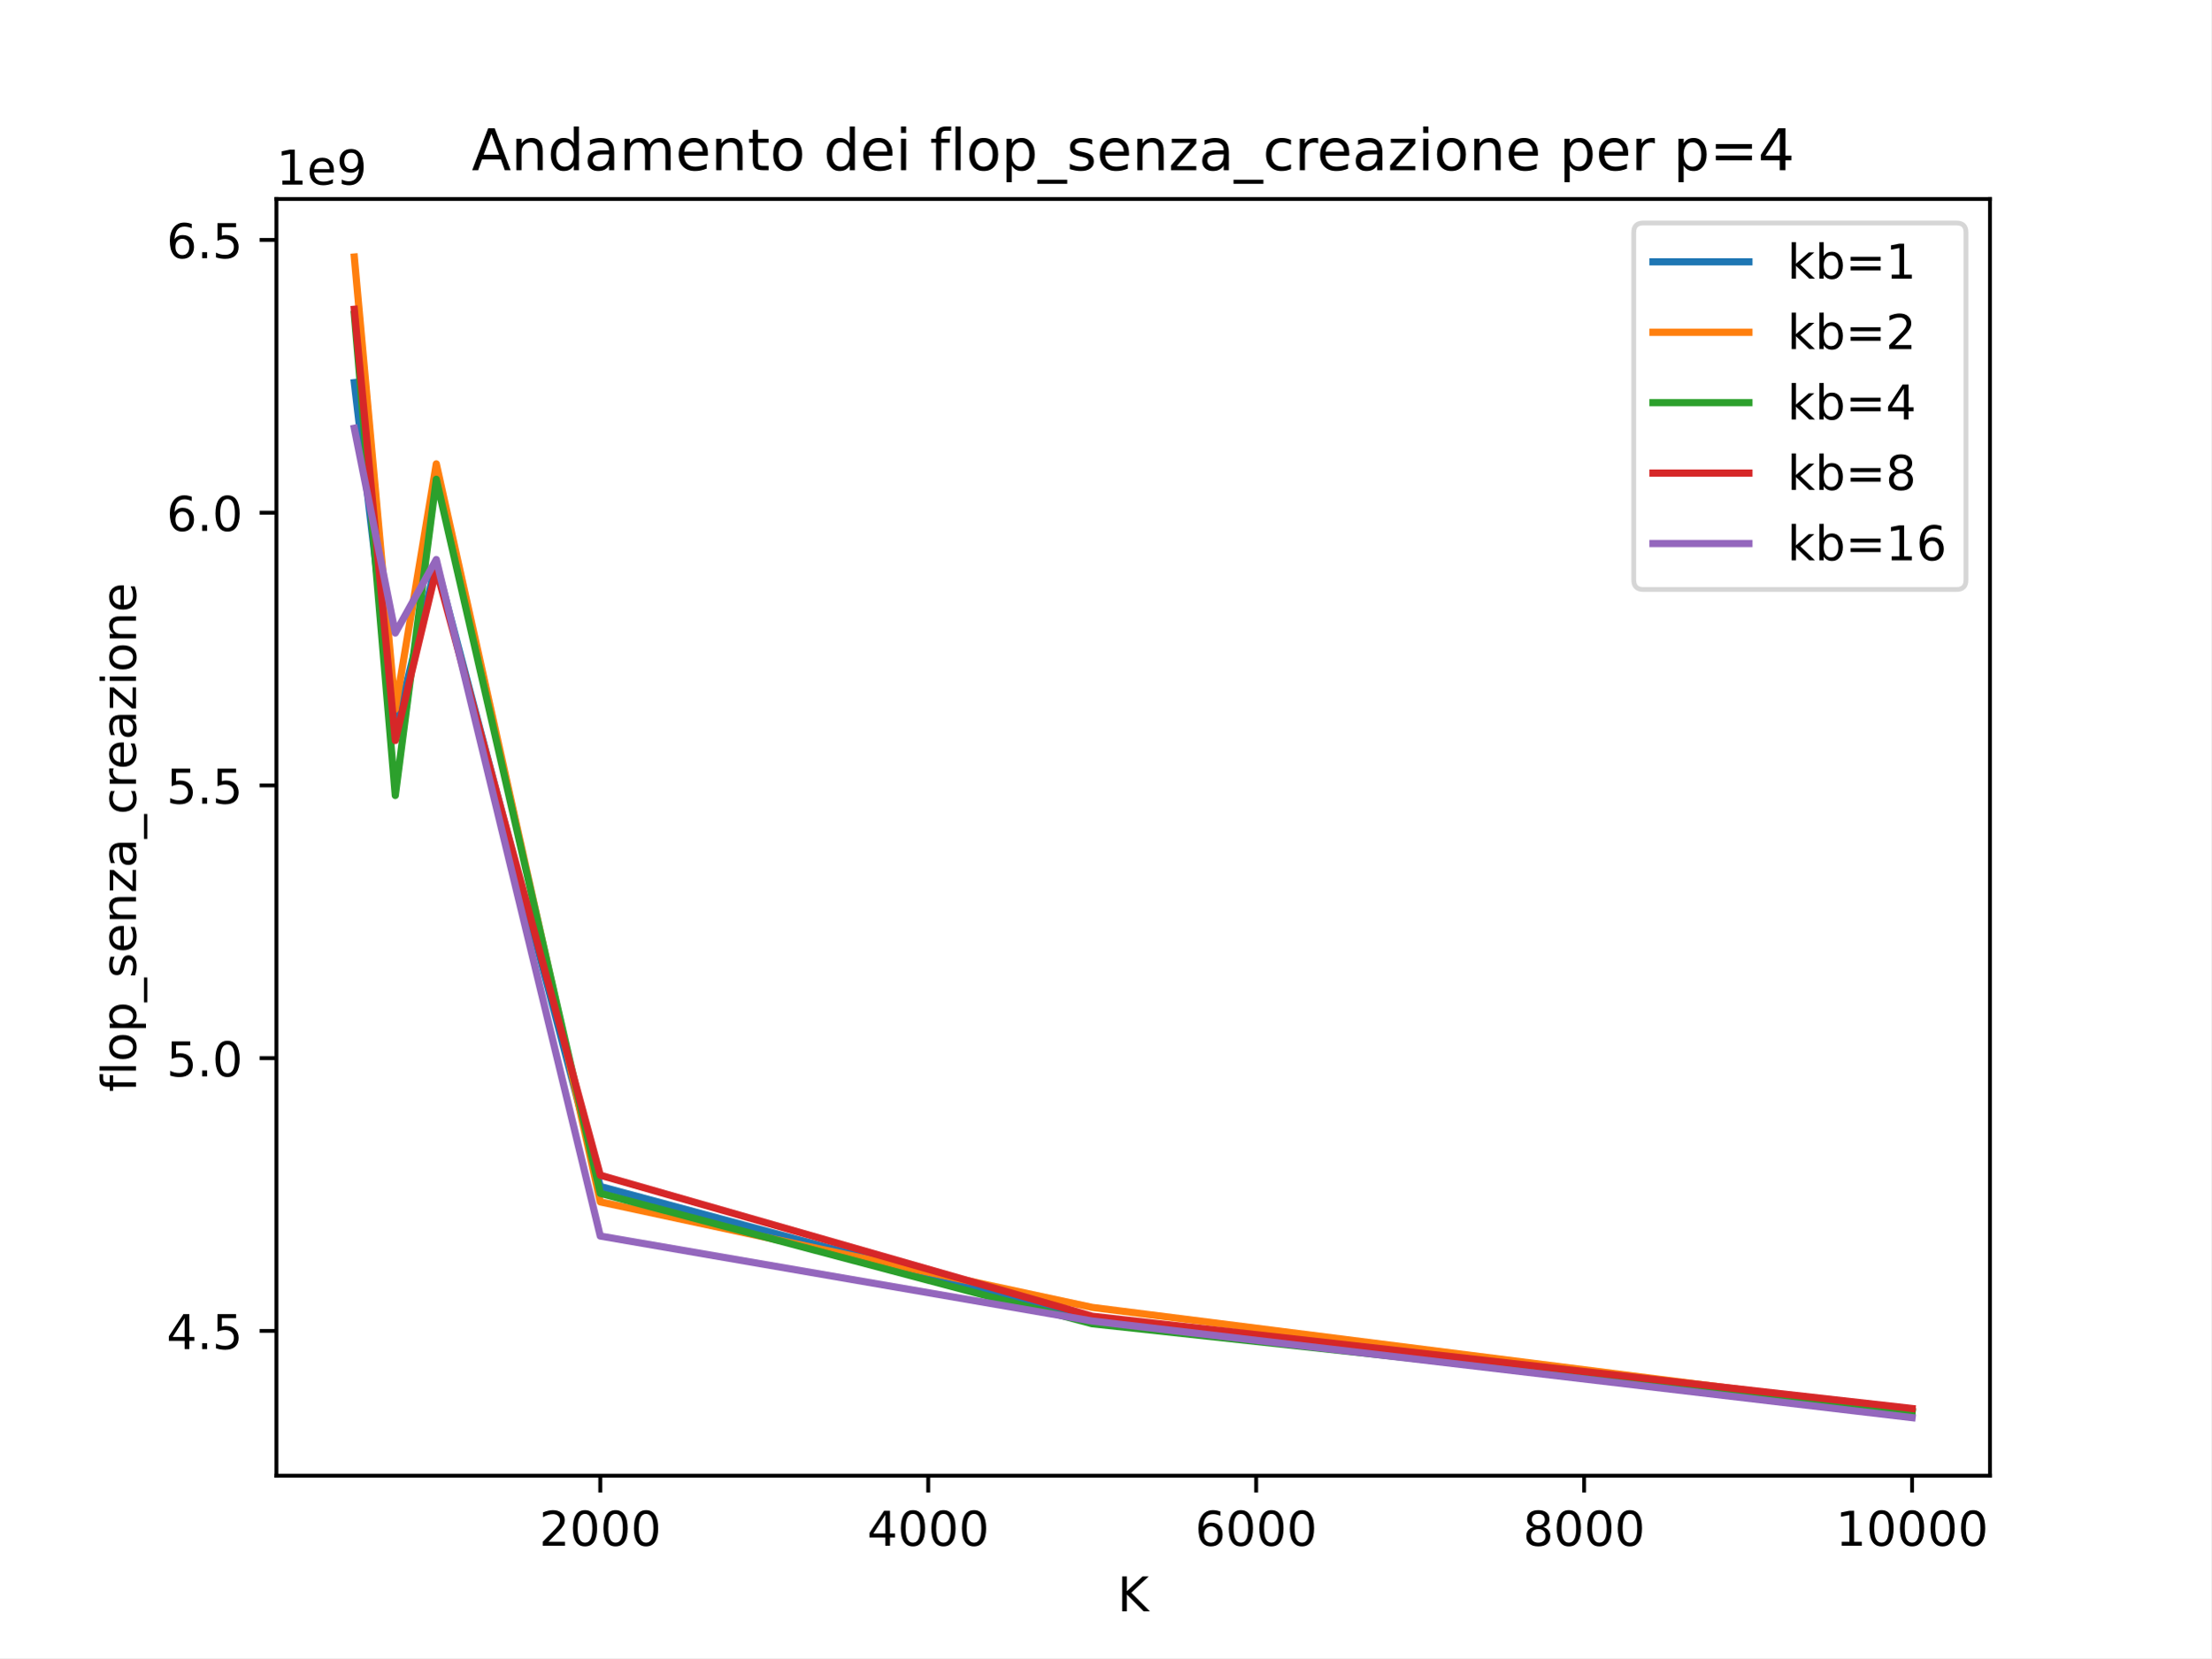
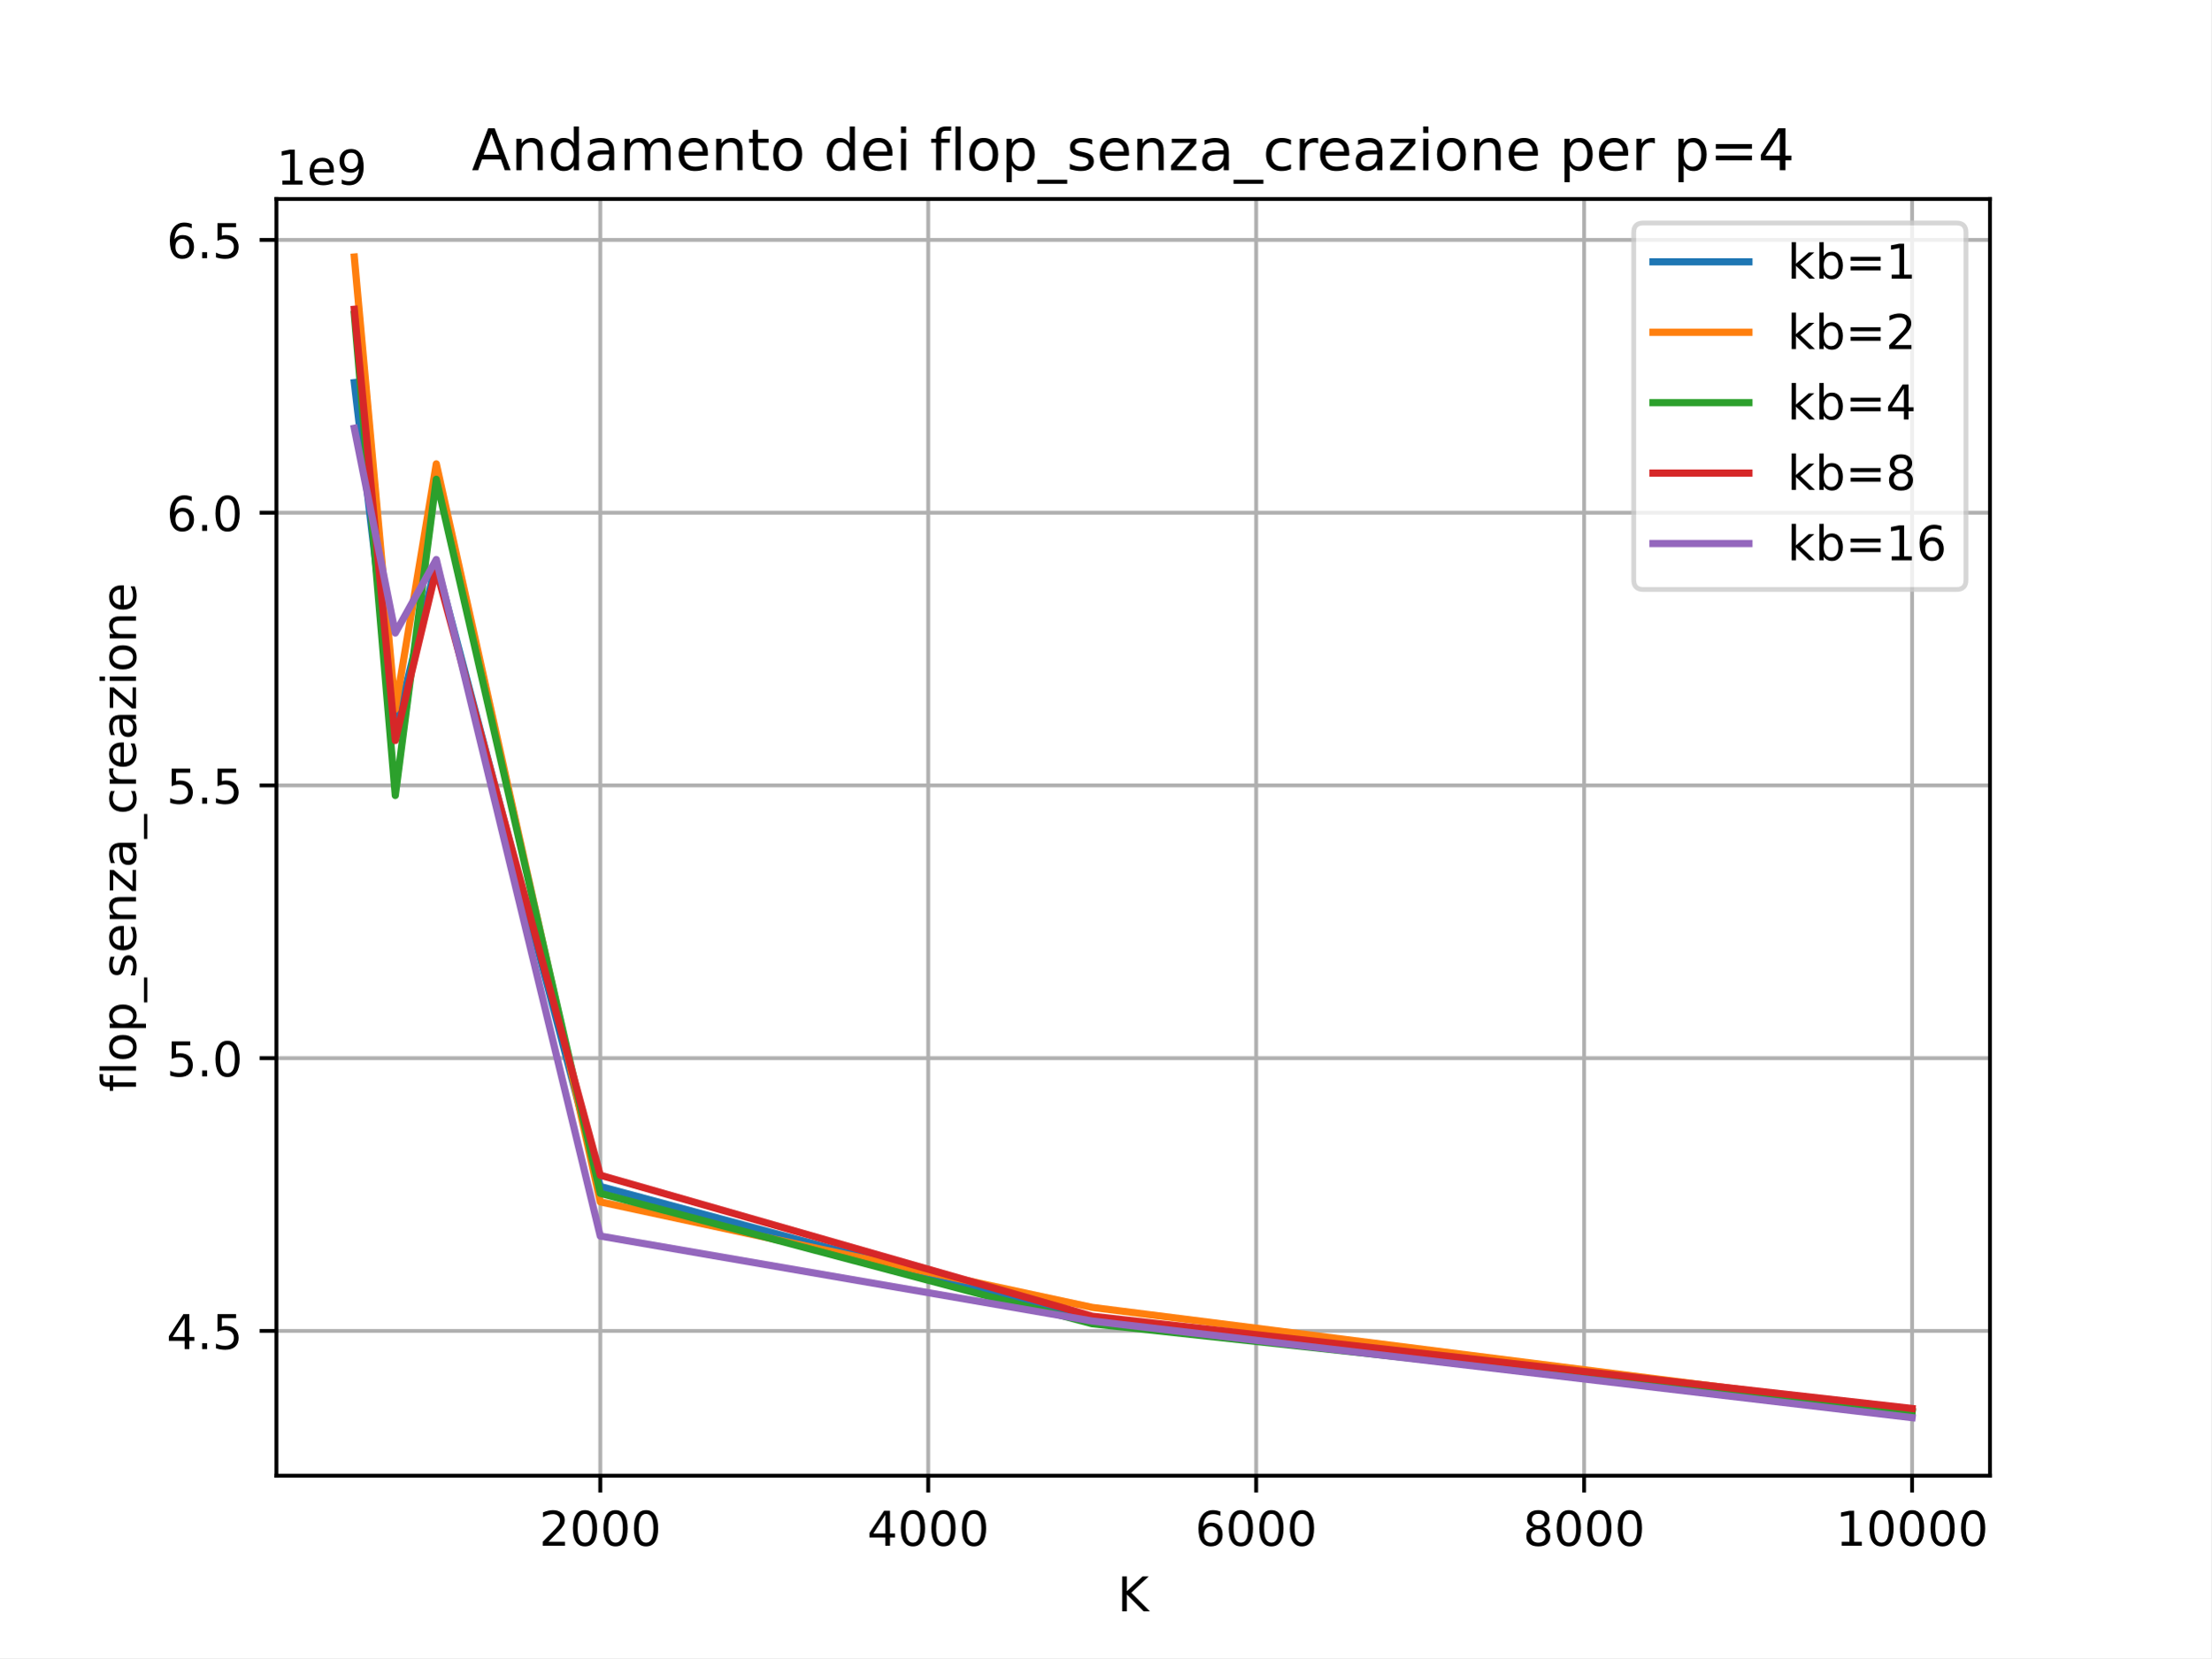
<svg xmlns="http://www.w3.org/2000/svg" xmlns:xlink="http://www.w3.org/1999/xlink" width="460.8pt" height="345.6pt" viewBox="0 0 460.8 345.6" version="1.1">
  <defs>
    <style type="text/css">*{stroke-linejoin: round; stroke-linecap: butt}</style>
  </defs>
  <g id="figure_1">
    <g id="patch_1">
      <path d="M 0 345.6  L 460.8 345.6  L 460.8 0  L 0 0  z " style="fill: #ffffff" />
    </g>
    <g id="axes_1">
      <g id="patch_2">
        <path d="M 57.6 307.584  L 414.72 307.584  L 414.72 41.472  L 57.6 41.472  z " style="fill: #ffffff" />
      </g>
      <g id="matplotlib.axis_1">
        <g id="xtick_1">
          <g id="line2d_1">
-             <defs>
-               <path id="m6071550f7d" d="M 0 0  L 0 3.5  " style="stroke: #000000; stroke-width: 0.8" />
-             </defs>
-             <g>
-               <use xlink:href="#m6071550f7d" x="125.094" y="307.584" style="stroke: #000000; stroke-width: 0.8" />
+             <path d="M 125.094 307.584  L 125.094 41.472  " clip-path="url(#p1a2423711f)" style="fill: none; stroke: #b0b0b0; stroke-width: 0.8; stroke-linecap: square" />
+           </g>
+           <g id="line2d_2">
+             <defs>
+               <path id="mfb0d818ae1" d="M 0 0  L 0 3.5  " style="stroke: #000000; stroke-width: 0.8" />
+             </defs>
+             <g>
+               <use xlink:href="#mfb0d818ae1" x="125.094" y="307.584" style="stroke: #000000; stroke-width: 0.8" />
            </g>
          </g>
          <g id="text_1">
            <g transform="translate(112.369 322.1824) scale(0.1 -0.1)">
              <defs>
                <path id="DejaVuSans-32" d="M 1228 531  L 3431 531  L 3431 0  L 469 0  L 469 531  Q 828 903 1448 1529  Q 2069 2156 2228 2338  Q 2531 2678 2651 2914  Q 2772 3150 2772 3378  Q 2772 3750 2511 3984  Q 2250 4219 1831 4219  Q 1534 4219 1204 4116  Q 875 4013 500 3803  L 500 4441  Q 881 4594 1212 4672  Q 1544 4750 1819 4750  Q 2544 4750 2975 4387  Q 3406 4025 3406 3419  Q 3406 3131 3298 2873  Q 3191 2616 2906 2266  Q 2828 2175 2409 1742  Q 1991 1309 1228 531  z " transform="scale(0.015625)" />
                <path id="DejaVuSans-30" d="M 2034 4250  Q 1547 4250 1301 3770  Q 1056 3291 1056 2328  Q 1056 1369 1301 889  Q 1547 409 2034 409  Q 2525 409 2770 889  Q 3016 1369 3016 2328  Q 3016 3291 2770 3770  Q 2525 4250 2034 4250  z M 2034 4750  Q 2819 4750 3233 4129  Q 3647 3509 3647 2328  Q 3647 1150 3233 529  Q 2819 -91 2034 -91  Q 1250 -91 836 529  Q 422 1150 422 2328  Q 422 3509 836 4129  Q 1250 4750 2034 4750  z " transform="scale(0.015625)" />
              </defs>
              <use xlink:href="#DejaVuSans-32" />
              <use xlink:href="#DejaVuSans-30" x="63.623" />
              <use xlink:href="#DejaVuSans-30" x="127.246" />
              <use xlink:href="#DejaVuSans-30" x="190.869" />
            </g>
          </g>
        </g>
        <g id="xtick_2">
-           <g id="line2d_2">
-             <g>
-               <use xlink:href="#m6071550f7d" x="193.442" y="307.584" style="stroke: #000000; stroke-width: 0.8" />
+           <g id="line2d_3">
+             <path d="M 193.442 307.584  L 193.442 41.472  " clip-path="url(#p1a2423711f)" style="fill: none; stroke: #b0b0b0; stroke-width: 0.8; stroke-linecap: square" />
+           </g>
+           <g id="line2d_4">
+             <g>
+               <use xlink:href="#mfb0d818ae1" x="193.442" y="307.584" style="stroke: #000000; stroke-width: 0.8" />
            </g>
          </g>
          <g id="text_2">
            <g transform="translate(180.7173 322.1824) scale(0.1 -0.1)">
              <defs>
                <path id="DejaVuSans-34" d="M 2419 4116  L 825 1625  L 2419 1625  L 2419 4116  z M 2253 4666  L 3047 4666  L 3047 1625  L 3713 1625  L 3713 1100  L 3047 1100  L 3047 0  L 2419 0  L 2419 1100  L 313 1100  L 313 1709  L 2253 4666  z " transform="scale(0.015625)" />
              </defs>
              <use xlink:href="#DejaVuSans-34" />
              <use xlink:href="#DejaVuSans-30" x="63.623" />
              <use xlink:href="#DejaVuSans-30" x="127.246" />
              <use xlink:href="#DejaVuSans-30" x="190.869" />
            </g>
          </g>
        </g>
        <g id="xtick_3">
-           <g id="line2d_3">
-             <g>
-               <use xlink:href="#m6071550f7d" x="261.791" y="307.584" style="stroke: #000000; stroke-width: 0.8" />
+           <g id="line2d_5">
+             <path d="M 261.791 307.584  L 261.791 41.472  " clip-path="url(#p1a2423711f)" style="fill: none; stroke: #b0b0b0; stroke-width: 0.8; stroke-linecap: square" />
+           </g>
+           <g id="line2d_6">
+             <g>
+               <use xlink:href="#mfb0d818ae1" x="261.791" y="307.584" style="stroke: #000000; stroke-width: 0.8" />
            </g>
          </g>
          <g id="text_3">
            <g transform="translate(249.0656 322.1824) scale(0.1 -0.1)">
              <defs>
                <path id="DejaVuSans-36" d="M 2113 2584  Q 1688 2584 1439 2293  Q 1191 2003 1191 1497  Q 1191 994 1439 701  Q 1688 409 2113 409  Q 2538 409 2786 701  Q 3034 994 3034 1497  Q 3034 2003 2786 2293  Q 2538 2584 2113 2584  z M 3366 4563  L 3366 3988  Q 3128 4100 2886 4159  Q 2644 4219 2406 4219  Q 1781 4219 1451 3797  Q 1122 3375 1075 2522  Q 1259 2794 1537 2939  Q 1816 3084 2150 3084  Q 2853 3084 3261 2657  Q 3669 2231 3669 1497  Q 3669 778 3244 343  Q 2819 -91 2113 -91  Q 1303 -91 875 529  Q 447 1150 447 2328  Q 447 3434 972 4092  Q 1497 4750 2381 4750  Q 2619 4750 2861 4703  Q 3103 4656 3366 4563  z " transform="scale(0.015625)" />
              </defs>
              <use xlink:href="#DejaVuSans-36" />
              <use xlink:href="#DejaVuSans-30" x="63.623" />
              <use xlink:href="#DejaVuSans-30" x="127.246" />
              <use xlink:href="#DejaVuSans-30" x="190.869" />
            </g>
          </g>
        </g>
        <g id="xtick_4">
-           <g id="line2d_4">
-             <g>
-               <use xlink:href="#m6071550f7d" x="330.139" y="307.584" style="stroke: #000000; stroke-width: 0.8" />
+           <g id="line2d_7">
+             <path d="M 330.139 307.584  L 330.139 41.472  " clip-path="url(#p1a2423711f)" style="fill: none; stroke: #b0b0b0; stroke-width: 0.8; stroke-linecap: square" />
+           </g>
+           <g id="line2d_8">
+             <g>
+               <use xlink:href="#mfb0d818ae1" x="330.139" y="307.584" style="stroke: #000000; stroke-width: 0.8" />
            </g>
          </g>
          <g id="text_4">
            <g transform="translate(317.4139 322.1824) scale(0.1 -0.1)">
              <defs>
                <path id="DejaVuSans-38" d="M 2034 2216  Q 1584 2216 1326 1975  Q 1069 1734 1069 1313  Q 1069 891 1326 650  Q 1584 409 2034 409  Q 2484 409 2743 651  Q 3003 894 3003 1313  Q 3003 1734 2745 1975  Q 2488 2216 2034 2216  z M 1403 2484  Q 997 2584 770 2862  Q 544 3141 544 3541  Q 544 4100 942 4425  Q 1341 4750 2034 4750  Q 2731 4750 3128 4425  Q 3525 4100 3525 3541  Q 3525 3141 3298 2862  Q 3072 2584 2669 2484  Q 3125 2378 3379 2068  Q 3634 1759 3634 1313  Q 3634 634 3220 271  Q 2806 -91 2034 -91  Q 1263 -91 848 271  Q 434 634 434 1313  Q 434 1759 690 2068  Q 947 2378 1403 2484  z M 1172 3481  Q 1172 3119 1398 2916  Q 1625 2713 2034 2713  Q 2441 2713 2670 2916  Q 2900 3119 2900 3481  Q 2900 3844 2670 4047  Q 2441 4250 2034 4250  Q 1625 4250 1398 4047  Q 1172 3844 1172 3481  z " transform="scale(0.015625)" />
              </defs>
              <use xlink:href="#DejaVuSans-38" />
              <use xlink:href="#DejaVuSans-30" x="63.623" />
              <use xlink:href="#DejaVuSans-30" x="127.246" />
              <use xlink:href="#DejaVuSans-30" x="190.869" />
            </g>
          </g>
        </g>
        <g id="xtick_5">
-           <g id="line2d_5">
-             <g>
-               <use xlink:href="#m6071550f7d" x="398.487" y="307.584" style="stroke: #000000; stroke-width: 0.8" />
+           <g id="line2d_9">
+             <path d="M 398.487 307.584  L 398.487 41.472  " clip-path="url(#p1a2423711f)" style="fill: none; stroke: #b0b0b0; stroke-width: 0.8; stroke-linecap: square" />
+           </g>
+           <g id="line2d_10">
+             <g>
+               <use xlink:href="#mfb0d818ae1" x="398.487" y="307.584" style="stroke: #000000; stroke-width: 0.8" />
            </g>
          </g>
          <g id="text_5">
            <g transform="translate(382.581 322.1824) scale(0.1 -0.1)">
              <defs>
                <path id="DejaVuSans-31" d="M 794 531  L 1825 531  L 1825 4091  L 703 3866  L 703 4441  L 1819 4666  L 2450 4666  L 2450 531  L 3481 531  L 3481 0  L 794 0  L 794 531  z " transform="scale(0.015625)" />
              </defs>
              <use xlink:href="#DejaVuSans-31" />
              <use xlink:href="#DejaVuSans-30" x="63.623" />
              <use xlink:href="#DejaVuSans-30" x="127.246" />
              <use xlink:href="#DejaVuSans-30" x="190.869" />
              <use xlink:href="#DejaVuSans-30" x="254.492" />
            </g>
          </g>
        </g>
        <g id="text_6">
          <g transform="translate(232.8811 335.8606) scale(0.1 -0.1)">
            <defs>
              <path id="DejaVuSans-4b" d="M 628 4666  L 1259 4666  L 1259 2694  L 3353 4666  L 4166 4666  L 1850 2491  L 4331 0  L 3500 0  L 1259 2247  L 1259 0  L 628 0  L 628 4666  z " transform="scale(0.015625)" />
            </defs>
            <use xlink:href="#DejaVuSans-4b" />
          </g>
        </g>
      </g>
      <g id="matplotlib.axis_2">
        <g id="ytick_1">
-           <g id="line2d_6">
-             <defs>
-               <path id="m0333c17193" d="M 0 0  L -3.5 0  " style="stroke: #000000; stroke-width: 0.8" />
-             </defs>
-             <g>
-               <use xlink:href="#m0333c17193" x="57.6" y="277.404" style="stroke: #000000; stroke-width: 0.8" />
+           <g id="line2d_11">
+             <path d="M 57.6 277.404  L 414.72 277.404  " clip-path="url(#p1a2423711f)" style="fill: none; stroke: #b0b0b0; stroke-width: 0.8; stroke-linecap: square" />
+           </g>
+           <g id="line2d_12">
+             <defs>
+               <path id="md69e9b5800" d="M 0 0  L -3.5 0  " style="stroke: #000000; stroke-width: 0.8" />
+             </defs>
+             <g>
+               <use xlink:href="#md69e9b5800" x="57.6" y="277.404" style="stroke: #000000; stroke-width: 0.8" />
            </g>
          </g>
          <g id="text_7">
            <g transform="translate(34.69687 281.2031) scale(0.1 -0.1)">
              <defs>
                <path id="DejaVuSans-2e" d="M 684 794  L 1344 794  L 1344 0  L 684 0  L 684 794  z " transform="scale(0.015625)" />
                <path id="DejaVuSans-35" d="M 691 4666  L 3169 4666  L 3169 4134  L 1269 4134  L 1269 2991  Q 1406 3038 1543 3061  Q 1681 3084 1819 3084  Q 2600 3084 3056 2656  Q 3513 2228 3513 1497  Q 3513 744 3044 326  Q 2575 -91 1722 -91  Q 1428 -91 1123 -41  Q 819 9 494 109  L 494 744  Q 775 591 1075 516  Q 1375 441 1709 441  Q 2250 441 2565 725  Q 2881 1009 2881 1497  Q 2881 1984 2565 2268  Q 2250 2553 1709 2553  Q 1456 2553 1204 2497  Q 953 2441 691 2322  L 691 4666  z " transform="scale(0.015625)" />
              </defs>
              <use xlink:href="#DejaVuSans-34" />
              <use xlink:href="#DejaVuSans-2e" x="63.623" />
              <use xlink:href="#DejaVuSans-35" x="95.41" />
            </g>
          </g>
        </g>
        <g id="ytick_2">
-           <g id="line2d_7">
-             <g>
-               <use xlink:href="#m0333c17193" x="57.6" y="220.554" style="stroke: #000000; stroke-width: 0.8" />
+           <g id="line2d_13">
+             <path d="M 57.6 220.554  L 414.72 220.554  " clip-path="url(#p1a2423711f)" style="fill: none; stroke: #b0b0b0; stroke-width: 0.8; stroke-linecap: square" />
+           </g>
+           <g id="line2d_14">
+             <g>
+               <use xlink:href="#md69e9b5800" x="57.6" y="220.554" style="stroke: #000000; stroke-width: 0.8" />
            </g>
          </g>
          <g id="text_8">
            <g transform="translate(34.69687 224.3537) scale(0.1 -0.1)">
              <use xlink:href="#DejaVuSans-35" />
              <use xlink:href="#DejaVuSans-2e" x="63.623" />
              <use xlink:href="#DejaVuSans-30" x="95.41" />
            </g>
          </g>
        </g>
        <g id="ytick_3">
-           <g id="line2d_8">
-             <g>
-               <use xlink:href="#m0333c17193" x="57.6" y="163.705" style="stroke: #000000; stroke-width: 0.8" />
+           <g id="line2d_15">
+             <path d="M 57.6 163.705  L 414.72 163.705  " clip-path="url(#p1a2423711f)" style="fill: none; stroke: #b0b0b0; stroke-width: 0.8; stroke-linecap: square" />
+           </g>
+           <g id="line2d_16">
+             <g>
+               <use xlink:href="#md69e9b5800" x="57.6" y="163.705" style="stroke: #000000; stroke-width: 0.8" />
            </g>
          </g>
          <g id="text_9">
            <g transform="translate(34.69687 167.5043) scale(0.1 -0.1)">
              <use xlink:href="#DejaVuSans-35" />
              <use xlink:href="#DejaVuSans-2e" x="63.623" />
              <use xlink:href="#DejaVuSans-35" x="95.41" />
            </g>
          </g>
        </g>
        <g id="ytick_4">
-           <g id="line2d_9">
-             <g>
-               <use xlink:href="#m0333c17193" x="57.6" y="106.856" style="stroke: #000000; stroke-width: 0.8" />
+           <g id="line2d_17">
+             <path d="M 57.6 106.856  L 414.72 106.856  " clip-path="url(#p1a2423711f)" style="fill: none; stroke: #b0b0b0; stroke-width: 0.8; stroke-linecap: square" />
+           </g>
+           <g id="line2d_18">
+             <g>
+               <use xlink:href="#md69e9b5800" x="57.6" y="106.856" style="stroke: #000000; stroke-width: 0.8" />
            </g>
          </g>
          <g id="text_10">
            <g transform="translate(34.69687 110.6548) scale(0.1 -0.1)">
              <use xlink:href="#DejaVuSans-36" />
              <use xlink:href="#DejaVuSans-2e" x="63.623" />
              <use xlink:href="#DejaVuSans-30" x="95.41" />
            </g>
          </g>
        </g>
        <g id="ytick_5">
-           <g id="line2d_10">
-             <g>
-               <use xlink:href="#m0333c17193" x="57.6" y="50.006" style="stroke: #000000; stroke-width: 0.8" />
+           <g id="line2d_19">
+             <path d="M 57.6 50.006  L 414.72 50.006  " clip-path="url(#p1a2423711f)" style="fill: none; stroke: #b0b0b0; stroke-width: 0.8; stroke-linecap: square" />
+           </g>
+           <g id="line2d_20">
+             <g>
+               <use xlink:href="#md69e9b5800" x="57.6" y="50.006" style="stroke: #000000; stroke-width: 0.8" />
            </g>
          </g>
          <g id="text_11">
            <g transform="translate(34.69687 53.80543) scale(0.1 -0.1)">
              <use xlink:href="#DejaVuSans-36" />
              <use xlink:href="#DejaVuSans-2e" x="63.623" />
              <use xlink:href="#DejaVuSans-35" x="95.41" />
            </g>
          </g>
        </g>
        <g id="text_12">
          <g transform="translate(28.33906 227.5999) rotate(-90) scale(0.1 -0.1)">
            <defs>
              <path id="DejaVuSans-66" d="M 2375 4863  L 2375 4384  L 1825 4384  Q 1516 4384 1395 4259  Q 1275 4134 1275 3809  L 1275 3500  L 2222 3500  L 2222 3053  L 1275 3053  L 1275 0  L 697 0  L 697 3053  L 147 3053  L 147 3500  L 697 3500  L 697 3744  Q 697 4328 969 4595  Q 1241 4863 1831 4863  L 2375 4863  z " transform="scale(0.015625)" />
              <path id="DejaVuSans-6c" d="M 603 4863  L 1178 4863  L 1178 0  L 603 0  L 603 4863  z " transform="scale(0.015625)" />
              <path id="DejaVuSans-6f" d="M 1959 3097  Q 1497 3097 1228 2736  Q 959 2375 959 1747  Q 959 1119 1226 758  Q 1494 397 1959 397  Q 2419 397 2687 759  Q 2956 1122 2956 1747  Q 2956 2369 2687 2733  Q 2419 3097 1959 3097  z M 1959 3584  Q 2709 3584 3137 3096  Q 3566 2609 3566 1747  Q 3566 888 3137 398  Q 2709 -91 1959 -91  Q 1206 -91 779 398  Q 353 888 353 1747  Q 353 2609 779 3096  Q 1206 3584 1959 3584  z " transform="scale(0.015625)" />
              <path id="DejaVuSans-70" d="M 1159 525  L 1159 -1331  L 581 -1331  L 581 3500  L 1159 3500  L 1159 2969  Q 1341 3281 1617 3432  Q 1894 3584 2278 3584  Q 2916 3584 3314 3078  Q 3713 2572 3713 1747  Q 3713 922 3314 415  Q 2916 -91 2278 -91  Q 1894 -91 1617 61  Q 1341 213 1159 525  z M 3116 1747  Q 3116 2381 2855 2742  Q 2594 3103 2138 3103  Q 1681 3103 1420 2742  Q 1159 2381 1159 1747  Q 1159 1113 1420 752  Q 1681 391 2138 391  Q 2594 391 2855 752  Q 3116 1113 3116 1747  z " transform="scale(0.015625)" />
              <path id="DejaVuSans-5f" d="M 3263 -1063  L 3263 -1509  L -63 -1509  L -63 -1063  L 3263 -1063  z " transform="scale(0.015625)" />
              <path id="DejaVuSans-73" d="M 2834 3397  L 2834 2853  Q 2591 2978 2328 3040  Q 2066 3103 1784 3103  Q 1356 3103 1142 2972  Q 928 2841 928 2578  Q 928 2378 1081 2264  Q 1234 2150 1697 2047  L 1894 2003  Q 2506 1872 2764 1633  Q 3022 1394 3022 966  Q 3022 478 2636 193  Q 2250 -91 1575 -91  Q 1294 -91 989 -36  Q 684 19 347 128  L 347 722  Q 666 556 975 473  Q 1284 391 1588 391  Q 1994 391 2212 530  Q 2431 669 2431 922  Q 2431 1156 2273 1281  Q 2116 1406 1581 1522  L 1381 1569  Q 847 1681 609 1914  Q 372 2147 372 2553  Q 372 3047 722 3315  Q 1072 3584 1716 3584  Q 2034 3584 2315 3537  Q 2597 3491 2834 3397  z " transform="scale(0.015625)" />
              <path id="DejaVuSans-65" d="M 3597 1894  L 3597 1613  L 953 1613  Q 991 1019 1311 708  Q 1631 397 2203 397  Q 2534 397 2845 478  Q 3156 559 3463 722  L 3463 178  Q 3153 47 2828 -22  Q 2503 -91 2169 -91  Q 1331 -91 842 396  Q 353 884 353 1716  Q 353 2575 817 3079  Q 1281 3584 2069 3584  Q 2775 3584 3186 3129  Q 3597 2675 3597 1894  z M 3022 2063  Q 3016 2534 2758 2815  Q 2500 3097 2075 3097  Q 1594 3097 1305 2825  Q 1016 2553 972 2059  L 3022 2063  z " transform="scale(0.015625)" />
              <path id="DejaVuSans-6e" d="M 3513 2113  L 3513 0  L 2938 0  L 2938 2094  Q 2938 2591 2744 2837  Q 2550 3084 2163 3084  Q 1697 3084 1428 2787  Q 1159 2491 1159 1978  L 1159 0  L 581 0  L 581 3500  L 1159 3500  L 1159 2956  Q 1366 3272 1645 3428  Q 1925 3584 2291 3584  Q 2894 3584 3203 3211  Q 3513 2838 3513 2113  z " transform="scale(0.015625)" />
              <path id="DejaVuSans-7a" d="M 353 3500  L 3084 3500  L 3084 2975  L 922 459  L 3084 459  L 3084 0  L 275 0  L 275 525  L 2438 3041  L 353 3041  L 353 3500  z " transform="scale(0.015625)" />
              <path id="DejaVuSans-61" d="M 2194 1759  Q 1497 1759 1228 1600  Q 959 1441 959 1056  Q 959 750 1161 570  Q 1363 391 1709 391  Q 2188 391 2477 730  Q 2766 1069 2766 1631  L 2766 1759  L 2194 1759  z M 3341 1997  L 3341 0  L 2766 0  L 2766 531  Q 2569 213 2275 61  Q 1981 -91 1556 -91  Q 1019 -91 701 211  Q 384 513 384 1019  Q 384 1609 779 1909  Q 1175 2209 1959 2209  L 2766 2209  L 2766 2266  Q 2766 2663 2505 2880  Q 2244 3097 1772 3097  Q 1472 3097 1187 3025  Q 903 2953 641 2809  L 641 3341  Q 956 3463 1253 3523  Q 1550 3584 1831 3584  Q 2591 3584 2966 3190  Q 3341 2797 3341 1997  z " transform="scale(0.015625)" />
              <path id="DejaVuSans-63" d="M 3122 3366  L 3122 2828  Q 2878 2963 2633 3030  Q 2388 3097 2138 3097  Q 1578 3097 1268 2742  Q 959 2388 959 1747  Q 959 1106 1268 751  Q 1578 397 2138 397  Q 2388 397 2633 464  Q 2878 531 3122 666  L 3122 134  Q 2881 22 2623 -34  Q 2366 -91 2075 -91  Q 1284 -91 818 406  Q 353 903 353 1747  Q 353 2603 823 3093  Q 1294 3584 2113 3584  Q 2378 3584 2631 3529  Q 2884 3475 3122 3366  z " transform="scale(0.015625)" />
              <path id="DejaVuSans-72" d="M 2631 2963  Q 2534 3019 2420 3045  Q 2306 3072 2169 3072  Q 1681 3072 1420 2755  Q 1159 2438 1159 1844  L 1159 0  L 581 0  L 581 3500  L 1159 3500  L 1159 2956  Q 1341 3275 1631 3429  Q 1922 3584 2338 3584  Q 2397 3584 2469 3576  Q 2541 3569 2628 3553  L 2631 2963  z " transform="scale(0.015625)" />
              <path id="DejaVuSans-69" d="M 603 3500  L 1178 3500  L 1178 0  L 603 0  L 603 3500  z M 603 4863  L 1178 4863  L 1178 4134  L 603 4134  L 603 4863  z " transform="scale(0.015625)" />
            </defs>
            <use xlink:href="#DejaVuSans-66" />
            <use xlink:href="#DejaVuSans-6c" x="35.205" />
            <use xlink:href="#DejaVuSans-6f" x="62.988" />
            <use xlink:href="#DejaVuSans-70" x="124.17" />
            <use xlink:href="#DejaVuSans-5f" x="187.646" />
            <use xlink:href="#DejaVuSans-73" x="237.646" />
            <use xlink:href="#DejaVuSans-65" x="289.746" />
            <use xlink:href="#DejaVuSans-6e" x="351.27" />
            <use xlink:href="#DejaVuSans-7a" x="414.648" />
            <use xlink:href="#DejaVuSans-61" x="467.139" />
            <use xlink:href="#DejaVuSans-5f" x="528.418" />
            <use xlink:href="#DejaVuSans-63" x="578.418" />
            <use xlink:href="#DejaVuSans-72" x="633.398" />
            <use xlink:href="#DejaVuSans-65" x="672.262" />
            <use xlink:href="#DejaVuSans-61" x="733.785" />
            <use xlink:href="#DejaVuSans-7a" x="795.064" />
            <use xlink:href="#DejaVuSans-69" x="847.555" />
            <use xlink:href="#DejaVuSans-6f" x="875.338" />
            <use xlink:href="#DejaVuSans-6e" x="936.52" />
            <use xlink:href="#DejaVuSans-65" x="999.898" />
          </g>
        </g>
        <g id="text_13">
          <g transform="translate(57.6 38.472) scale(0.1 -0.1)">
            <defs>
              <path id="DejaVuSans-39" d="M 703 97  L 703 672  Q 941 559 1184 500  Q 1428 441 1663 441  Q 2288 441 2617 861  Q 2947 1281 2994 2138  Q 2813 1869 2534 1725  Q 2256 1581 1919 1581  Q 1219 1581 811 2004  Q 403 2428 403 3163  Q 403 3881 828 4315  Q 1253 4750 1959 4750  Q 2769 4750 3195 4129  Q 3622 3509 3622 2328  Q 3622 1225 3098 567  Q 2575 -91 1691 -91  Q 1453 -91 1209 -44  Q 966 3 703 97  z M 1959 2075  Q 2384 2075 2632 2365  Q 2881 2656 2881 3163  Q 2881 3666 2632 3958  Q 2384 4250 1959 4250  Q 1534 4250 1286 3958  Q 1038 3666 1038 3163  Q 1038 2656 1286 2365  Q 1534 2075 1959 2075  z " transform="scale(0.015625)" />
            </defs>
            <use xlink:href="#DejaVuSans-31" />
            <use xlink:href="#DejaVuSans-65" x="63.623" />
            <use xlink:href="#DejaVuSans-39" x="125.146" />
          </g>
        </g>
      </g>
-       <g id="line2d_11">
-         <path d="M 73.833 79.738  L 82.376 152  L 90.92 117.392  L 125.094 247.299  L 227.616 274.878  L 398.487 294.16  " clip-path="url(#p68ec9d10ab)" style="fill: none; stroke: #1f77b4; stroke-width: 1.5; stroke-linecap: square" />
-       </g>
-       <g id="line2d_12">
-         <path d="M 73.833 53.568  L 82.376 147.829  L 90.92 96.682  L 125.094 250.514  L 227.616 272.509  L 398.487 294.167  " clip-path="url(#p68ec9d10ab)" style="fill: none; stroke: #ff7f0e; stroke-width: 1.5; stroke-linecap: square" />
-       </g>
-       <g id="line2d_13">
-         <path d="M 73.833 65.486  L 82.376 165.801  L 90.92 99.89  L 125.094 248.737  L 227.616 275.916  L 398.487 294.389  " clip-path="url(#p68ec9d10ab)" style="fill: none; stroke: #2ca02c; stroke-width: 1.5; stroke-linecap: square" />
-       </g>
-       <g id="line2d_14">
-         <path d="M 73.833 64.457  L 82.376 154.348  L 90.92 118.68  L 125.094 244.953  L 227.616 274.345  L 398.487 293.58  " clip-path="url(#p68ec9d10ab)" style="fill: none; stroke: #d62728; stroke-width: 1.5; stroke-linecap: square" />
-       </g>
-       <g id="line2d_15">
-         <path d="M 73.833 89.246  L 82.376 131.944  L 90.92 116.616  L 125.094 257.634  L 227.616 275.346  L 398.487 295.488  " clip-path="url(#p68ec9d10ab)" style="fill: none; stroke: #9467bd; stroke-width: 1.5; stroke-linecap: square" />
+       <g id="line2d_21">
+         <path d="M 73.833 79.738  L 82.376 152  L 90.92 117.392  L 125.094 247.299  L 227.616 274.878  L 398.487 294.16  " clip-path="url(#p1a2423711f)" style="fill: none; stroke: #1f77b4; stroke-width: 1.5; stroke-linecap: square" />
+       </g>
+       <g id="line2d_22">
+         <path d="M 73.833 53.568  L 82.376 147.829  L 90.92 96.682  L 125.094 250.514  L 227.616 272.509  L 398.487 294.167  " clip-path="url(#p1a2423711f)" style="fill: none; stroke: #ff7f0e; stroke-width: 1.5; stroke-linecap: square" />
+       </g>
+       <g id="line2d_23">
+         <path d="M 73.833 65.486  L 82.376 165.801  L 90.92 99.89  L 125.094 248.737  L 227.616 275.916  L 398.487 294.389  " clip-path="url(#p1a2423711f)" style="fill: none; stroke: #2ca02c; stroke-width: 1.5; stroke-linecap: square" />
+       </g>
+       <g id="line2d_24">
+         <path d="M 73.833 64.457  L 82.376 154.348  L 90.92 118.68  L 125.094 244.953  L 227.616 274.345  L 398.487 293.58  " clip-path="url(#p1a2423711f)" style="fill: none; stroke: #d62728; stroke-width: 1.5; stroke-linecap: square" />
+       </g>
+       <g id="line2d_25">
+         <path d="M 73.833 89.246  L 82.376 131.944  L 90.92 116.616  L 125.094 257.634  L 227.616 275.346  L 398.487 295.488  " clip-path="url(#p1a2423711f)" style="fill: none; stroke: #9467bd; stroke-width: 1.5; stroke-linecap: square" />
      </g>
      <g id="patch_3">
        <path d="M 57.6 307.584  L 57.6 41.472  " style="fill: none; stroke: #000000; stroke-width: 0.8; stroke-linejoin: miter; stroke-linecap: square" />
      </g>
      <g id="patch_4">
        <path d="M 414.72 307.584  L 414.72 41.472  " style="fill: none; stroke: #000000; stroke-width: 0.8; stroke-linejoin: miter; stroke-linecap: square" />
      </g>
      <g id="patch_5">
        <path d="M 57.6 307.584  L 414.72 307.584  " style="fill: none; stroke: #000000; stroke-width: 0.8; stroke-linejoin: miter; stroke-linecap: square" />
      </g>
      <g id="patch_6">
        <path d="M 57.6 41.472  L 414.72 41.472  " style="fill: none; stroke: #000000; stroke-width: 0.8; stroke-linejoin: miter; stroke-linecap: square" />
      </g>
      <g id="text_14">
        <g transform="translate(98.30156 35.472) scale(0.12 -0.12)">
          <defs>
            <path id="DejaVuSans-41" d="M 2188 4044  L 1331 1722  L 3047 1722  L 2188 4044  z M 1831 4666  L 2547 4666  L 4325 0  L 3669 0  L 3244 1197  L 1141 1197  L 716 0  L 50 0  L 1831 4666  z " transform="scale(0.015625)" />
            <path id="DejaVuSans-64" d="M 2906 2969  L 2906 4863  L 3481 4863  L 3481 0  L 2906 0  L 2906 525  Q 2725 213 2448 61  Q 2172 -91 1784 -91  Q 1150 -91 751 415  Q 353 922 353 1747  Q 353 2572 751 3078  Q 1150 3584 1784 3584  Q 2172 3584 2448 3432  Q 2725 3281 2906 2969  z M 947 1747  Q 947 1113 1208 752  Q 1469 391 1925 391  Q 2381 391 2643 752  Q 2906 1113 2906 1747  Q 2906 2381 2643 2742  Q 2381 3103 1925 3103  Q 1469 3103 1208 2742  Q 947 2381 947 1747  z " transform="scale(0.015625)" />
            <path id="DejaVuSans-6d" d="M 3328 2828  Q 3544 3216 3844 3400  Q 4144 3584 4550 3584  Q 5097 3584 5394 3201  Q 5691 2819 5691 2113  L 5691 0  L 5113 0  L 5113 2094  Q 5113 2597 4934 2840  Q 4756 3084 4391 3084  Q 3944 3084 3684 2787  Q 3425 2491 3425 1978  L 3425 0  L 2847 0  L 2847 2094  Q 2847 2600 2669 2842  Q 2491 3084 2119 3084  Q 1678 3084 1418 2786  Q 1159 2488 1159 1978  L 1159 0  L 581 0  L 581 3500  L 1159 3500  L 1159 2956  Q 1356 3278 1631 3431  Q 1906 3584 2284 3584  Q 2666 3584 2933 3390  Q 3200 3197 3328 2828  z " transform="scale(0.015625)" />
            <path id="DejaVuSans-74" d="M 1172 4494  L 1172 3500  L 2356 3500  L 2356 3053  L 1172 3053  L 1172 1153  Q 1172 725 1289 603  Q 1406 481 1766 481  L 2356 481  L 2356 0  L 1766 0  Q 1100 0 847 248  Q 594 497 594 1153  L 594 3053  L 172 3053  L 172 3500  L 594 3500  L 594 4494  L 1172 4494  z " transform="scale(0.015625)" />
            <path id="DejaVuSans-20" transform="scale(0.015625)" />
            <path id="DejaVuSans-3d" d="M 678 2906  L 4684 2906  L 4684 2381  L 678 2381  L 678 2906  z M 678 1631  L 4684 1631  L 4684 1100  L 678 1100  L 678 1631  z " transform="scale(0.015625)" />
          </defs>
          <use xlink:href="#DejaVuSans-41" />
          <use xlink:href="#DejaVuSans-6e" x="68.408" />
          <use xlink:href="#DejaVuSans-64" x="131.787" />
          <use xlink:href="#DejaVuSans-61" x="195.264" />
          <use xlink:href="#DejaVuSans-6d" x="256.543" />
          <use xlink:href="#DejaVuSans-65" x="353.955" />
          <use xlink:href="#DejaVuSans-6e" x="415.479" />
          <use xlink:href="#DejaVuSans-74" x="478.857" />
          <use xlink:href="#DejaVuSans-6f" x="518.066" />
          <use xlink:href="#DejaVuSans-20" x="579.248" />
          <use xlink:href="#DejaVuSans-64" x="611.035" />
          <use xlink:href="#DejaVuSans-65" x="674.512" />
          <use xlink:href="#DejaVuSans-69" x="736.035" />
          <use xlink:href="#DejaVuSans-20" x="763.818" />
          <use xlink:href="#DejaVuSans-66" x="795.605" />
          <use xlink:href="#DejaVuSans-6c" x="830.811" />
          <use xlink:href="#DejaVuSans-6f" x="858.594" />
          <use xlink:href="#DejaVuSans-70" x="919.775" />
          <use xlink:href="#DejaVuSans-5f" x="983.252" />
          <use xlink:href="#DejaVuSans-73" x="1033.252" />
          <use xlink:href="#DejaVuSans-65" x="1085.352" />
          <use xlink:href="#DejaVuSans-6e" x="1146.875" />
          <use xlink:href="#DejaVuSans-7a" x="1210.254" />
          <use xlink:href="#DejaVuSans-61" x="1262.744" />
          <use xlink:href="#DejaVuSans-5f" x="1324.023" />
          <use xlink:href="#DejaVuSans-63" x="1374.023" />
          <use xlink:href="#DejaVuSans-72" x="1429.004" />
          <use xlink:href="#DejaVuSans-65" x="1467.867" />
          <use xlink:href="#DejaVuSans-61" x="1529.391" />
          <use xlink:href="#DejaVuSans-7a" x="1590.67" />
          <use xlink:href="#DejaVuSans-69" x="1643.16" />
          <use xlink:href="#DejaVuSans-6f" x="1670.943" />
          <use xlink:href="#DejaVuSans-6e" x="1732.125" />
          <use xlink:href="#DejaVuSans-65" x="1795.504" />
          <use xlink:href="#DejaVuSans-20" x="1857.027" />
          <use xlink:href="#DejaVuSans-70" x="1888.814" />
          <use xlink:href="#DejaVuSans-65" x="1952.291" />
          <use xlink:href="#DejaVuSans-72" x="2013.814" />
          <use xlink:href="#DejaVuSans-20" x="2054.928" />
          <use xlink:href="#DejaVuSans-70" x="2086.715" />
          <use xlink:href="#DejaVuSans-3d" x="2150.191" />
          <use xlink:href="#DejaVuSans-34" x="2233.98" />
        </g>
      </g>
      <g id="legend_1">
        <g id="patch_7">
          <path d="M 342.476 122.863  L 407.72 122.863  Q 409.72 122.863 409.72 120.863  L 409.72 48.472  Q 409.72 46.472 407.72 46.472  L 342.476 46.472  Q 340.476 46.472 340.476 48.472  L 340.476 120.863  Q 340.476 122.863 342.476 122.863  z " style="fill: #ffffff; opacity: 0.8; stroke: #cccccc; stroke-linejoin: miter" />
        </g>
-         <g id="line2d_16">
+         <g id="line2d_26">
          <path d="M 344.476 54.57  L 354.476 54.57  L 364.476 54.57  " style="fill: none; stroke: #1f77b4; stroke-width: 1.5; stroke-linecap: square" />
        </g>
        <g id="text_15">
          <g transform="translate(372.4762 58.07044) scale(0.1 -0.1)">
            <defs>
              <path id="DejaVuSans-6b" d="M 581 4863  L 1159 4863  L 1159 1991  L 2875 3500  L 3609 3500  L 1753 1863  L 3688 0  L 2938 0  L 1159 1709  L 1159 0  L 581 0  L 581 4863  z " transform="scale(0.015625)" />
              <path id="DejaVuSans-62" d="M 3116 1747  Q 3116 2381 2855 2742  Q 2594 3103 2138 3103  Q 1681 3103 1420 2742  Q 1159 2381 1159 1747  Q 1159 1113 1420 752  Q 1681 391 2138 391  Q 2594 391 2855 752  Q 3116 1113 3116 1747  z M 1159 2969  Q 1341 3281 1617 3432  Q 1894 3584 2278 3584  Q 2916 3584 3314 3078  Q 3713 2572 3713 1747  Q 3713 922 3314 415  Q 2916 -91 2278 -91  Q 1894 -91 1617 61  Q 1341 213 1159 525  L 1159 0  L 581 0  L 581 4863  L 1159 4863  L 1159 2969  z " transform="scale(0.015625)" />
            </defs>
            <use xlink:href="#DejaVuSans-6b" />
            <use xlink:href="#DejaVuSans-62" x="57.91" />
            <use xlink:href="#DejaVuSans-3d" x="121.387" />
            <use xlink:href="#DejaVuSans-31" x="205.176" />
          </g>
        </g>
-         <g id="line2d_17">
+         <g id="line2d_27">
          <path d="M 344.476 69.249  L 354.476 69.249  L 364.476 69.249  " style="fill: none; stroke: #ff7f0e; stroke-width: 1.5; stroke-linecap: square" />
        </g>
        <g id="text_16">
          <g transform="translate(372.4762 72.74856) scale(0.1 -0.1)">
            <use xlink:href="#DejaVuSans-6b" />
            <use xlink:href="#DejaVuSans-62" x="57.91" />
            <use xlink:href="#DejaVuSans-3d" x="121.387" />
            <use xlink:href="#DejaVuSans-32" x="205.176" />
          </g>
        </g>
-         <g id="line2d_18">
+         <g id="line2d_28">
          <path d="M 344.476 83.927  L 354.476 83.927  L 364.476 83.927  " style="fill: none; stroke: #2ca02c; stroke-width: 1.5; stroke-linecap: square" />
        </g>
        <g id="text_17">
          <g transform="translate(372.4762 87.42669) scale(0.1 -0.1)">
            <use xlink:href="#DejaVuSans-6b" />
            <use xlink:href="#DejaVuSans-62" x="57.91" />
            <use xlink:href="#DejaVuSans-3d" x="121.387" />
            <use xlink:href="#DejaVuSans-34" x="205.176" />
          </g>
        </g>
-         <g id="line2d_19">
+         <g id="line2d_29">
          <path d="M 344.476 98.605  L 354.476 98.605  L 364.476 98.605  " style="fill: none; stroke: #d62728; stroke-width: 1.5; stroke-linecap: square" />
        </g>
        <g id="text_18">
          <g transform="translate(372.4762 102.1048) scale(0.1 -0.1)">
            <use xlink:href="#DejaVuSans-6b" />
            <use xlink:href="#DejaVuSans-62" x="57.91" />
            <use xlink:href="#DejaVuSans-3d" x="121.387" />
            <use xlink:href="#DejaVuSans-38" x="205.176" />
          </g>
        </g>
-         <g id="line2d_20">
+         <g id="line2d_30">
          <path d="M 344.476 113.283  L 354.476 113.283  L 364.476 113.283  " style="fill: none; stroke: #9467bd; stroke-width: 1.5; stroke-linecap: square" />
        </g>
        <g id="text_19">
          <g transform="translate(372.4762 116.7829) scale(0.1 -0.1)">
            <use xlink:href="#DejaVuSans-6b" />
            <use xlink:href="#DejaVuSans-62" x="57.91" />
            <use xlink:href="#DejaVuSans-3d" x="121.387" />
            <use xlink:href="#DejaVuSans-31" x="205.176" />
            <use xlink:href="#DejaVuSans-36" x="268.799" />
          </g>
        </g>
      </g>
    </g>
  </g>
  <defs>
-     <clipPath id="p68ec9d10ab">
+     <clipPath id="p1a2423711f">
      <rect x="57.6" y="41.472" width="357.12" height="266.112" />
    </clipPath>
  </defs>
</svg>
